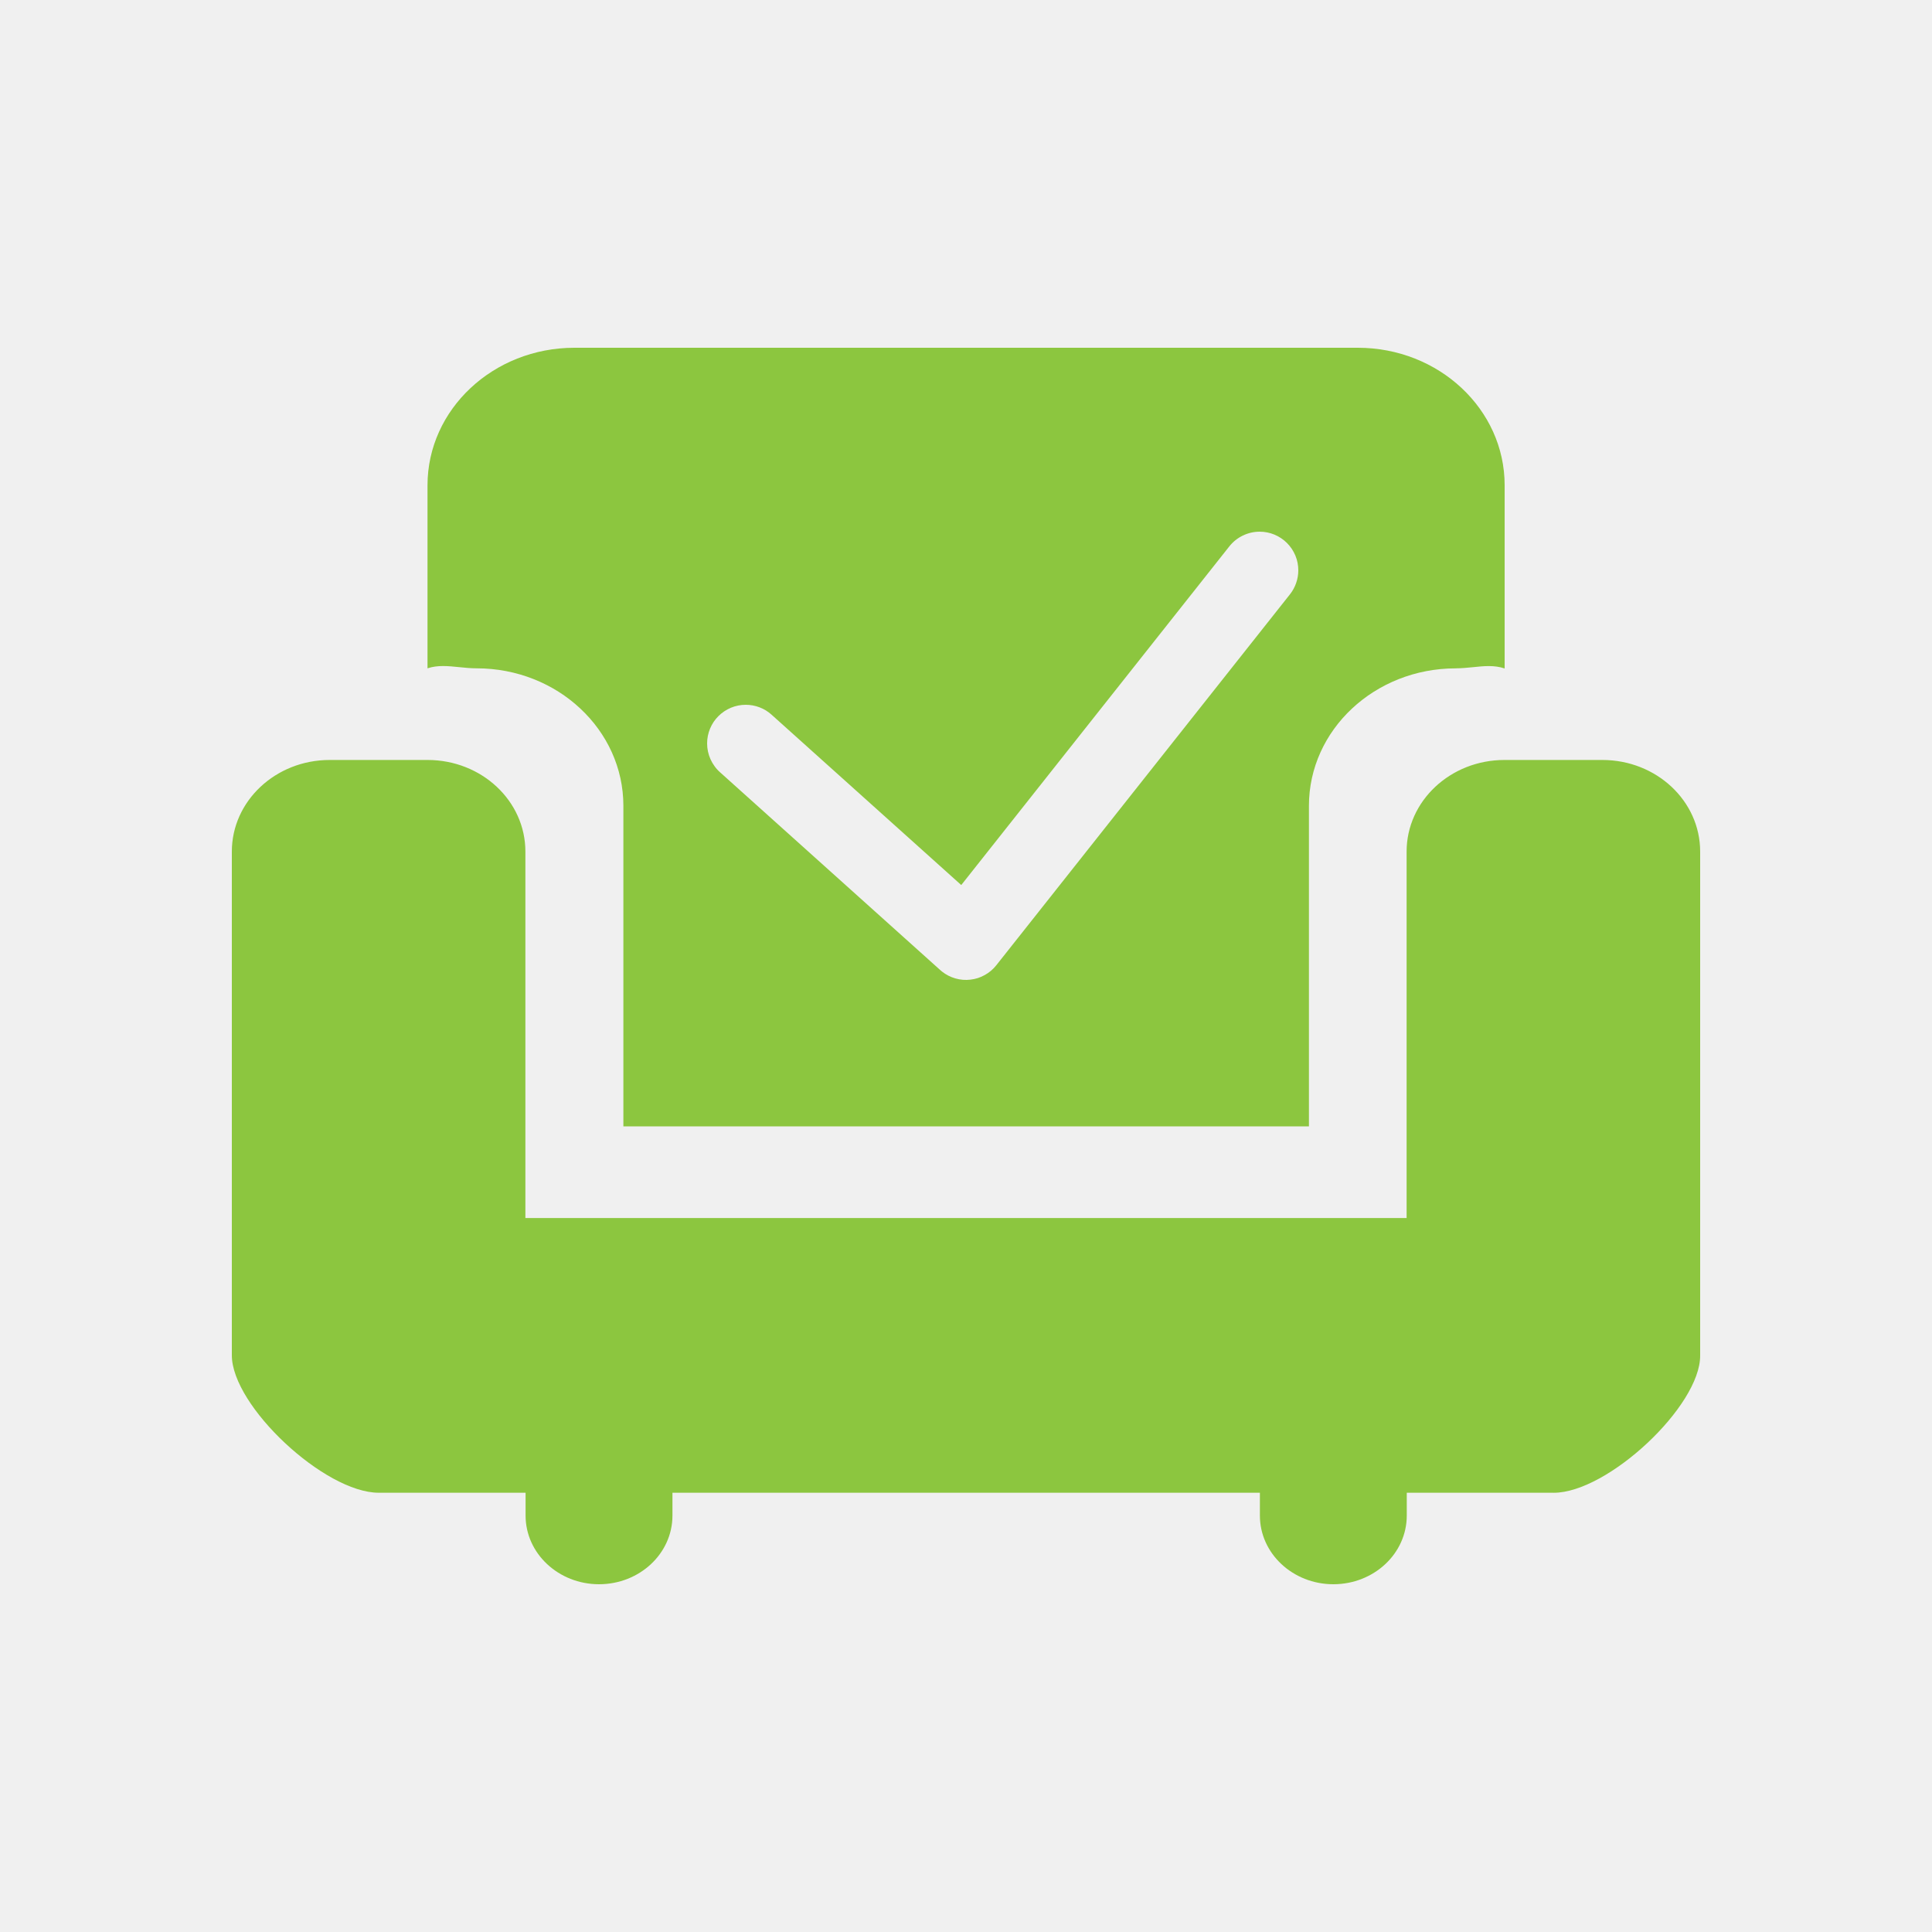
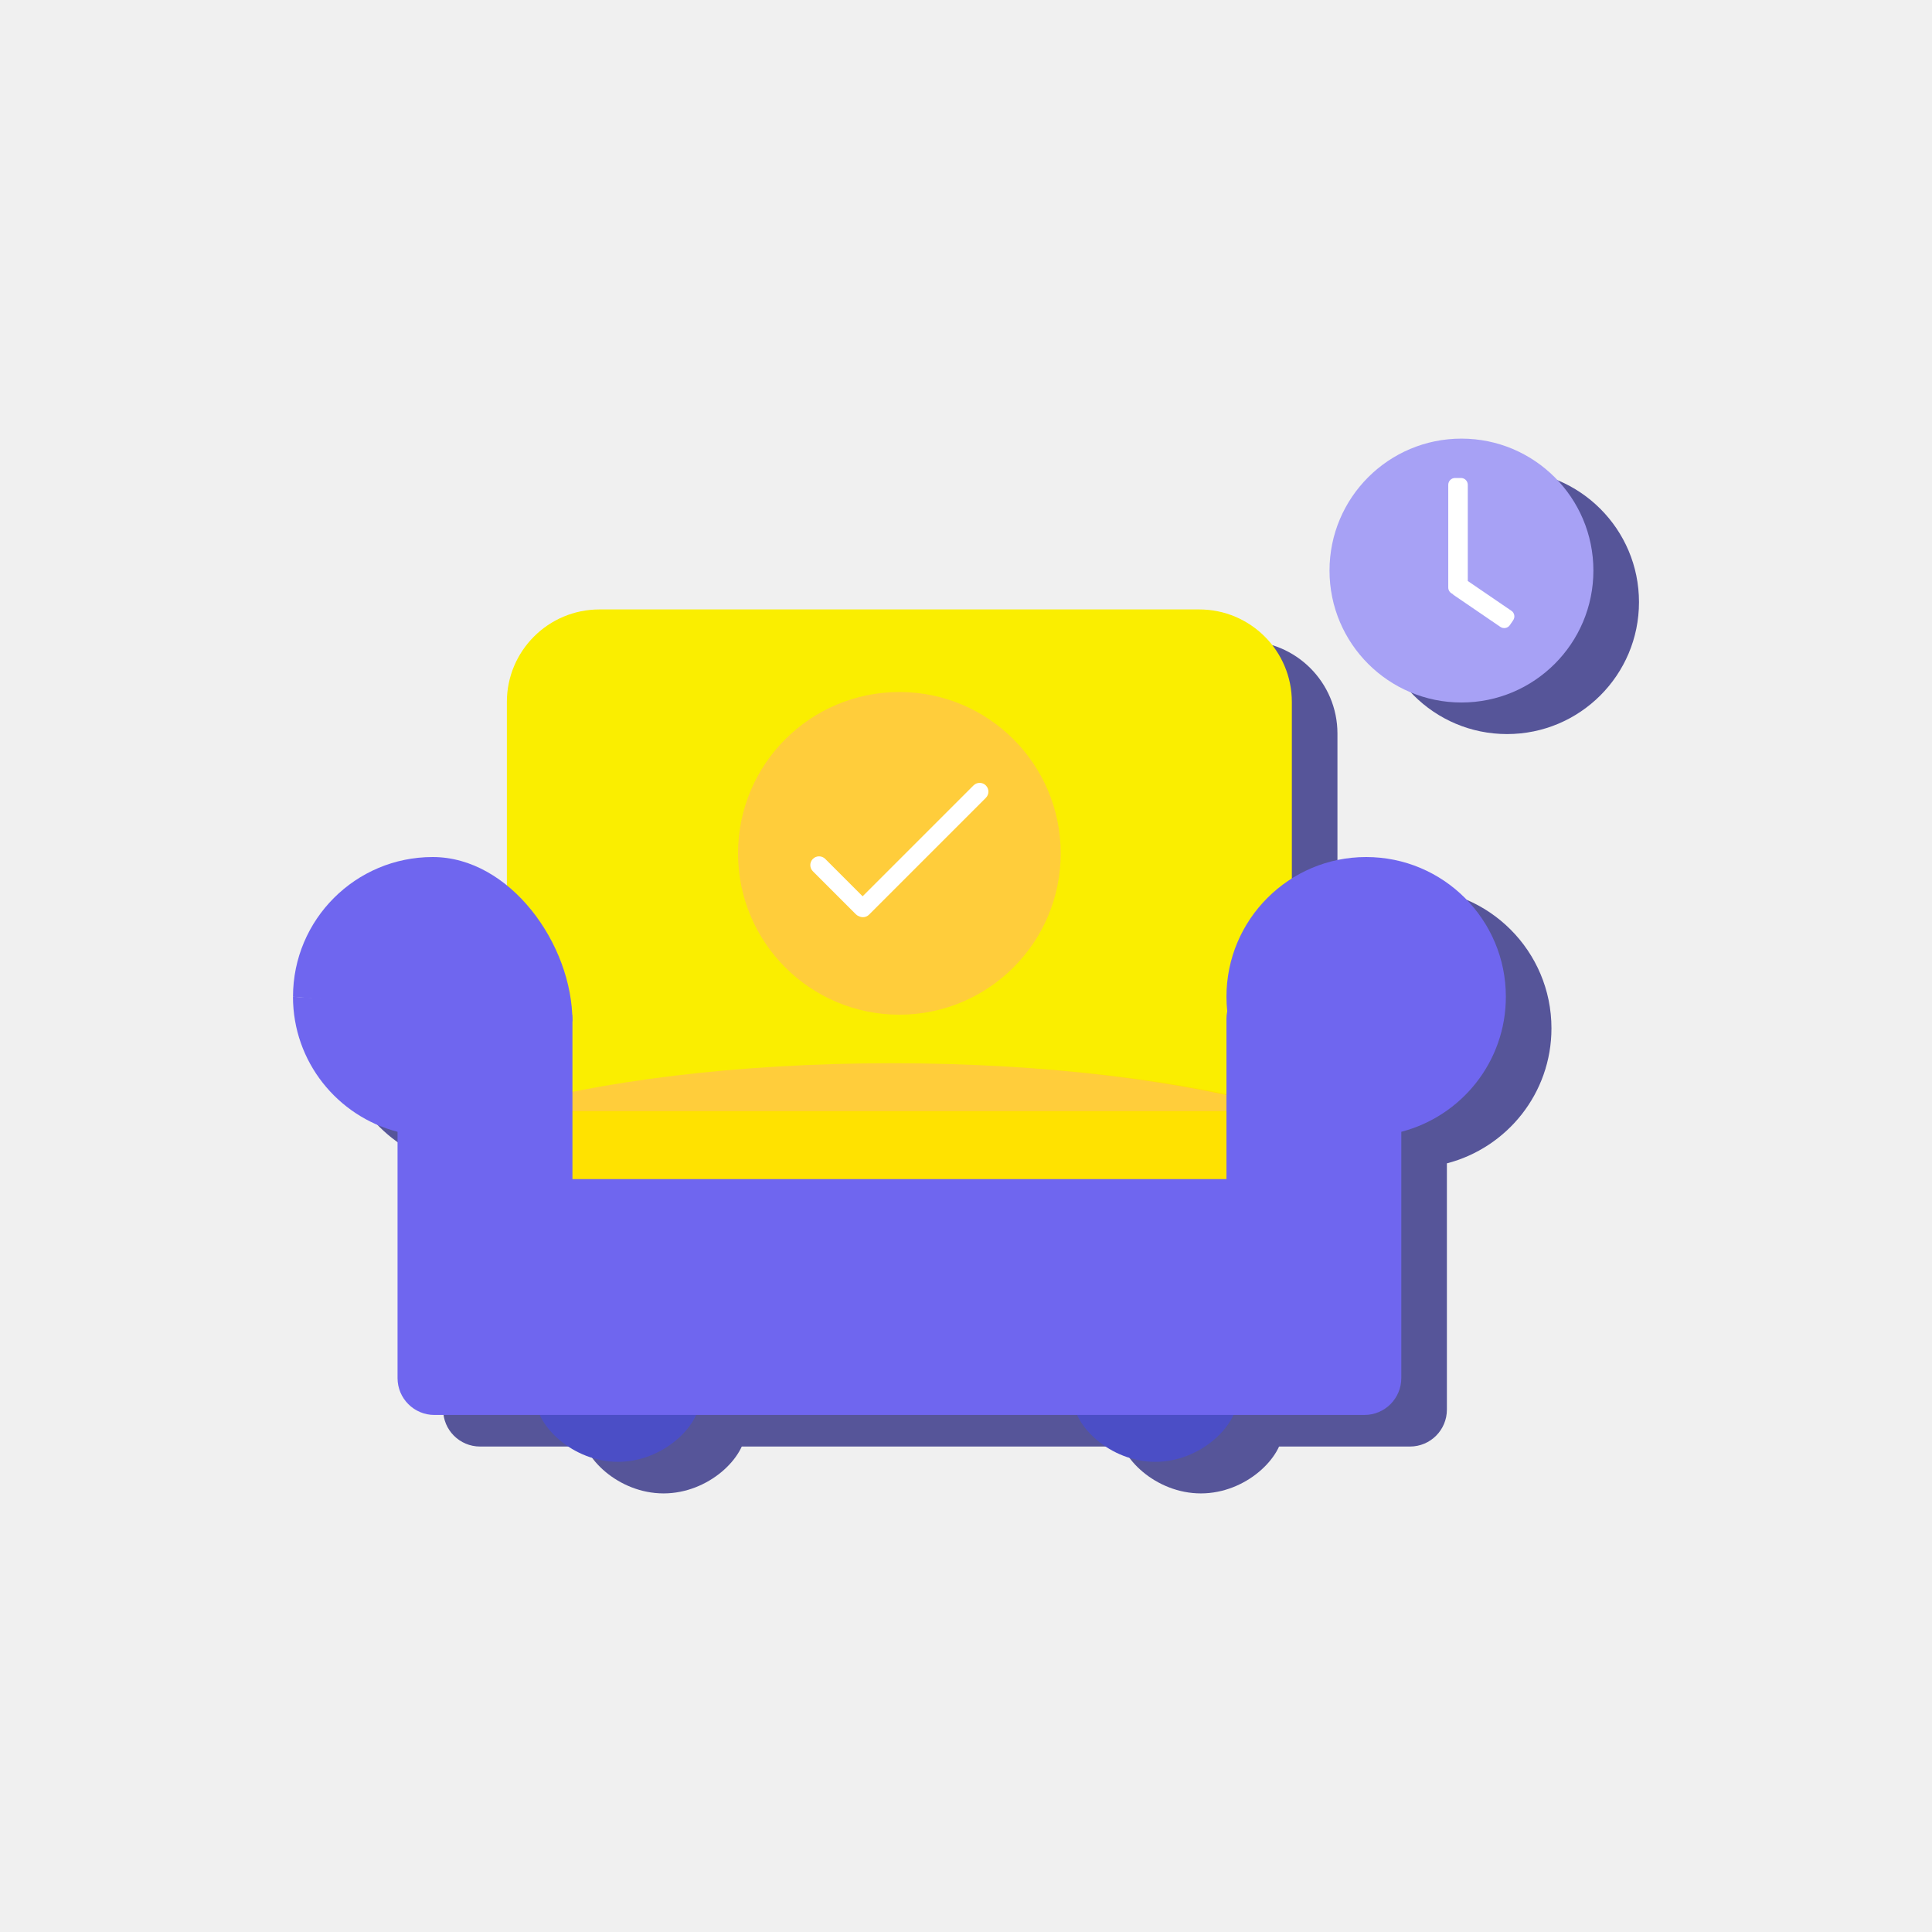
- <svg xmlns="http://www.w3.org/2000/svg" fill="none" version="1.1" width="50" height="50" viewBox="0 0 50 50">
-   <g>
+ <svg xmlns="http://www.w3.org/2000/svg" id="_图层_2" data-name="图层 2" viewBox="0 0 650 650">
+   <defs>
+     <style>
+       .cls-1 {
+         fill: #a7a1f5;
+       }
+ 
+       .cls-2 {
+         fill: #ffe200;
+       }
+ 
+       .cls-3 {
+         fill: #fff;
+       }
+ 
+       .cls-4 {
+         fill: none;
+       }
+ 
+       .cls-5 {
+         fill: #ffcd3b;
+       }
+ 
+       .cls-6 {
+         fill: #6f66ef;
+       }
+ 
+       .cls-7 {
+         fill: #faee00;
+       }
+ 
+       .cls-8 {
+         fill: #4b4ec6;
+       }
+ 
+       .cls-9 {
+         fill: #565599;
+       }
+     </style>
+   </defs>
+   <g id="_图层_2-2" data-name="图层 2">
    <g>
-       <path d="M33.875,20.855C33.875,18.891,35.576,17.297,37.675,17.297L37.676,17.296C37.826,17.296,37.972,17.281,38.117,17.267C38.401,17.237,38.675,17.209,38.94,17.3L38.94,12.557C38.94,10.594,37.239,9,35.139,9L14.867,9C12.767,9,11.065,10.594,11.064,12.558L11.064,17.296C11.327,17.208,11.602,17.237,11.887,17.266C12.033,17.281,12.182,17.296,12.333,17.296C14.432,17.296,16.133,18.89,16.133,20.854L16.133,29.151L33.875,29.151L33.875,20.855ZM33.6,14.76Q33.6,14.929,33.544,15.089Q33.489,15.248,33.384,15.381L25.784,24.981Q25.723,25.058,25.648,25.122Q25.573,25.186,25.487,25.233Q25.401,25.282,25.307,25.312Q25.213,25.342,25.116,25.353Q25.018,25.365,24.919,25.357Q24.821,25.349,24.727,25.322Q24.632,25.295,24.544,25.25Q24.456,25.205,24.379,25.144Q24.355,25.125,24.332,25.104L18.632,19.984L18.632,19.984Q18.553,19.914,18.492,19.828Q18.43,19.743,18.387,19.647Q18.344,19.551,18.322,19.448Q18.3,19.345,18.3,19.24Q18.3,19.142,18.319,19.045Q18.338,18.948,18.376,18.857Q18.414,18.766,18.468,18.684Q18.523,18.603,18.593,18.533Q18.663,18.463,18.744,18.409Q18.826,18.354,18.917,18.316Q19.008,18.278,19.105,18.259Q19.201,18.24,19.3,18.24Q19.485,18.24,19.658,18.306Q19.831,18.372,19.968,18.496L24.877,22.905L31.816,14.139Q31.886,14.051,31.974,13.98Q32.063,13.909,32.165,13.86Q32.266,13.811,32.377,13.785Q32.487,13.76,32.6,13.76Q32.698,13.76,32.795,13.779Q32.892,13.798,32.983,13.836Q33.074,13.874,33.156,13.929Q33.237,13.983,33.307,14.053Q33.377,14.123,33.431,14.204Q33.486,14.286,33.524,14.377Q33.562,14.468,33.581,14.565Q33.6,14.662,33.6,14.76ZM36.407,38.632L40.208,38.632L40.208,38.633C41.608,38.633,44.009,36.387,44,35.08L44,22.039C44,20.727,42.867,19.668,41.468,19.668L38.935,19.668C37.535,19.668,36.403,20.732,36.403,22.039L36.403,31.522L13.597,31.522L13.597,22.039C13.597,20.727,12.464,19.668,11.065,19.668L8.532,19.668C7.132,19.668,6,20.732,6,22.039L6,35.075C6,36.387,8.402,38.632,9.801,38.632L13.602,38.632L13.602,39.223C13.602,40.203,14.454,41,15.503,41C16.55,41,17.403,40.207,17.403,39.223L17.403,38.632L32.606,38.632L32.606,39.223C32.606,40.203,33.458,41,34.507,41C35.555,41,36.407,40.207,36.407,39.223L36.407,38.632Z" fill-rule="evenodd" fill="#8CC63F" fill-opacity="1" />
+       <g>
+         <g>
+           <g>
+             <path class="cls-9" d="M449.97,407.71v-160.9c0-17.21-13.95-31.15-31.15-31.15h-201.8c-17.21,0-31.15,13.95-31.15,31.15v160.9c33.13-9.57,79.97-15.58,132.05-15.58s98.92,6.01,132.05,15.58Z" />
+             <path class="cls-9" d="M217.02,418.16h201.8c17.21,0,31.15-13.95,31.15-31.15v-2.9c-33.13-9.57-79.97-15.58-132.05-15.58s-98.92,6.01-132.05,15.58v2.9c0,17.21,13.95,31.15,31.15,31.15Z" />
+           </g>
+           <g>
+             <path class="cls-9" d="M250.85,481.29c0,8.93-12.36,21.15-27.6,21.15s-27.6-12.21-27.6-21.15,12.36-11.21,27.6-11.21,27.6,2.28,27.6,11.21Z" />
+             <path class="cls-9" d="M431.62,481.29c0,8.93-12.36,21.15-27.6,21.15s-27.6-12.21-27.6-21.15,12.36-11.21,27.6-11.21,27.6,2.28,27.6,11.21Z" />
+           </g>
+           <g>
+             <path class="cls-9" d="M113.91,345.96c0,21.87,14.95,40.19,35.18,45.44v82.86c0,6.86,5.56,12.41,12.41,12.41h312.88c6.86,0,12.41-5.56,12.41-12.41v-82.86c20.23-5.25,35.18-23.58,35.18-45.44,0-25.96-21.04-47-47-47s-47,21.04-47,47c0,1.65.09,3.28.26,4.89-.17.81-.26,1.65-.26,2.51v53.95h-220.04v-53.95c0-.4-.02-.86-.07-1.35" />
+             <path class="cls-9" d="M207.92,354.22c0-25.96-21.04-55.26-47-55.26s-47,21.04-47,47" />
+           </g>
+           <g>
+             <circle class="cls-9" cx="507.03" cy="202.58" r="44.39" />
+             <path class="cls-9" d="M523.83,216.11l-14.67-10.02v-32.36c0-1.27-1.03-2.3-2.3-2.3h-1.97c-1.27,0-2.3,1.03-2.3,2.3v34.56c0,.94.57,1.75,1.37,2.1.13.14.26.27.42.39l15.74,10.75c1.05.72,2.49.45,3.2-.6l1.11-1.63c.72-1.05.45-2.49-.6-3.2h0Z" />
+           </g>
+           <g>
+             <circle class="cls-9" cx="317.92" cy="297.72" r="54.28" />
+             <path class="cls-9" d="M347.02,274.87c-1.15-1.15-3.01-1.15-4.16,0l-37.3,37.3-12.58-12.58c-1.15-1.15-3.01-1.15-4.16,0-1.15,1.15-1.15,3.01,0,4.16l14.48,14.48c.3.3.66.52,1.04.66,1.1.54,2.45.38,3.36-.53l39.32-39.32c1.15-1.15,1.15-3.01,0-4.16Z" />
+           </g>
+         </g>
+         <path class="cls-7" d="M434.63,397.09v-160.9c0-17.21-13.95-31.15-31.15-31.15h-201.8c-17.21,0-31.15,13.95-31.15,31.15v160.9c33.13-9.57,79.97-15.58,132.05-15.58s98.92,6.01,132.05,15.58Z" />
+         <path class="cls-2" d="M201.68,407.54h201.8c17.21,0,31.15-13.95,31.15-31.15v-2.9c-33.13-9.57-79.97-15.58-132.05-15.58s-98.92,6.01-132.05,15.58v2.9c0,17.21,13.95,31.15,31.15,31.15Z" />
+         <path class="cls-5" d="M432.04,373.81v-.52c-33.13-9.57-79.97-15.58-132.05-15.58s-98.92,6.01-132.05,15.58v.52h264.1Z" />
+         <g>
+           <path class="cls-8" d="M235.51,470.67c0,8.93-12.36,21.15-27.6,21.15s-27.6-12.21-27.6-21.15,12.36-11.21,27.6-11.21,27.6,2.28,27.6,11.21Z" />
+           <path class="cls-8" d="M416.28,470.67c0,8.93-12.36,21.15-27.6,21.15s-27.6-12.21-27.6-21.15,12.36-11.21,27.6-11.21,27.6,2.28,27.6,11.21Z" />
+         </g>
+         <g>
+           <path class="cls-6" d="M98.57,335.34c0,21.87,14.95,40.19,35.18,45.44v82.86c0,6.86,5.56,12.41,12.41,12.41h312.88c6.86,0,12.41-5.56,12.41-12.41v-82.86c20.23-5.25,35.18-23.58,35.18-45.44,0-25.96-21.04-47-47-47s-47,21.04-47,47c0,1.65.09,3.28.26,4.89-.17.81-.26,1.65-.26,2.51v53.95h-220.04v-53.95c0-.4-.02-.86-.07-1.35" />
+           <path class="cls-6" d="M192.58,343.6c0-25.96-21.04-55.26-47-55.26s-47,21.04-47,47" />
+         </g>
+         <circle class="cls-1" cx="491.69" cy="191.96" r="44.39" />
+         <path class="cls-3" d="M508.49,205.49l-14.67-10.02v-32.36c0-1.27-1.03-2.3-2.3-2.3h-1.97c-1.27,0-2.3,1.03-2.3,2.3v34.56c0,.94.57,1.75,1.37,2.1.13.14.26.27.42.39l15.74,10.75c1.05.72,2.49.45,3.2-.6l1.11-1.63c.72-1.05.45-2.49-.6-3.2h0Z" />
+         <circle class="cls-5" cx="302.58" cy="287.1" r="54.28" />
+         <path class="cls-3" d="M331.68,264.25c-1.15-1.15-3.01-1.15-4.16,0l-37.3,37.3-12.58-12.58c-1.15-1.15-3.01-1.15-4.16,0s-1.15,3.01,0,4.16l14.48,14.48c.3.3.66.52,1.04.66,1.1.54,2.45.38,3.36-.53l39.32-39.32c1.15-1.15,1.15-3.01,0-4.16Z" />
+       </g>
+       <rect id="_切片_" data-name="&amp;lt;切片&amp;gt;" class="cls-4" width="650" height="650" />
    </g>
  </g>
</svg>
